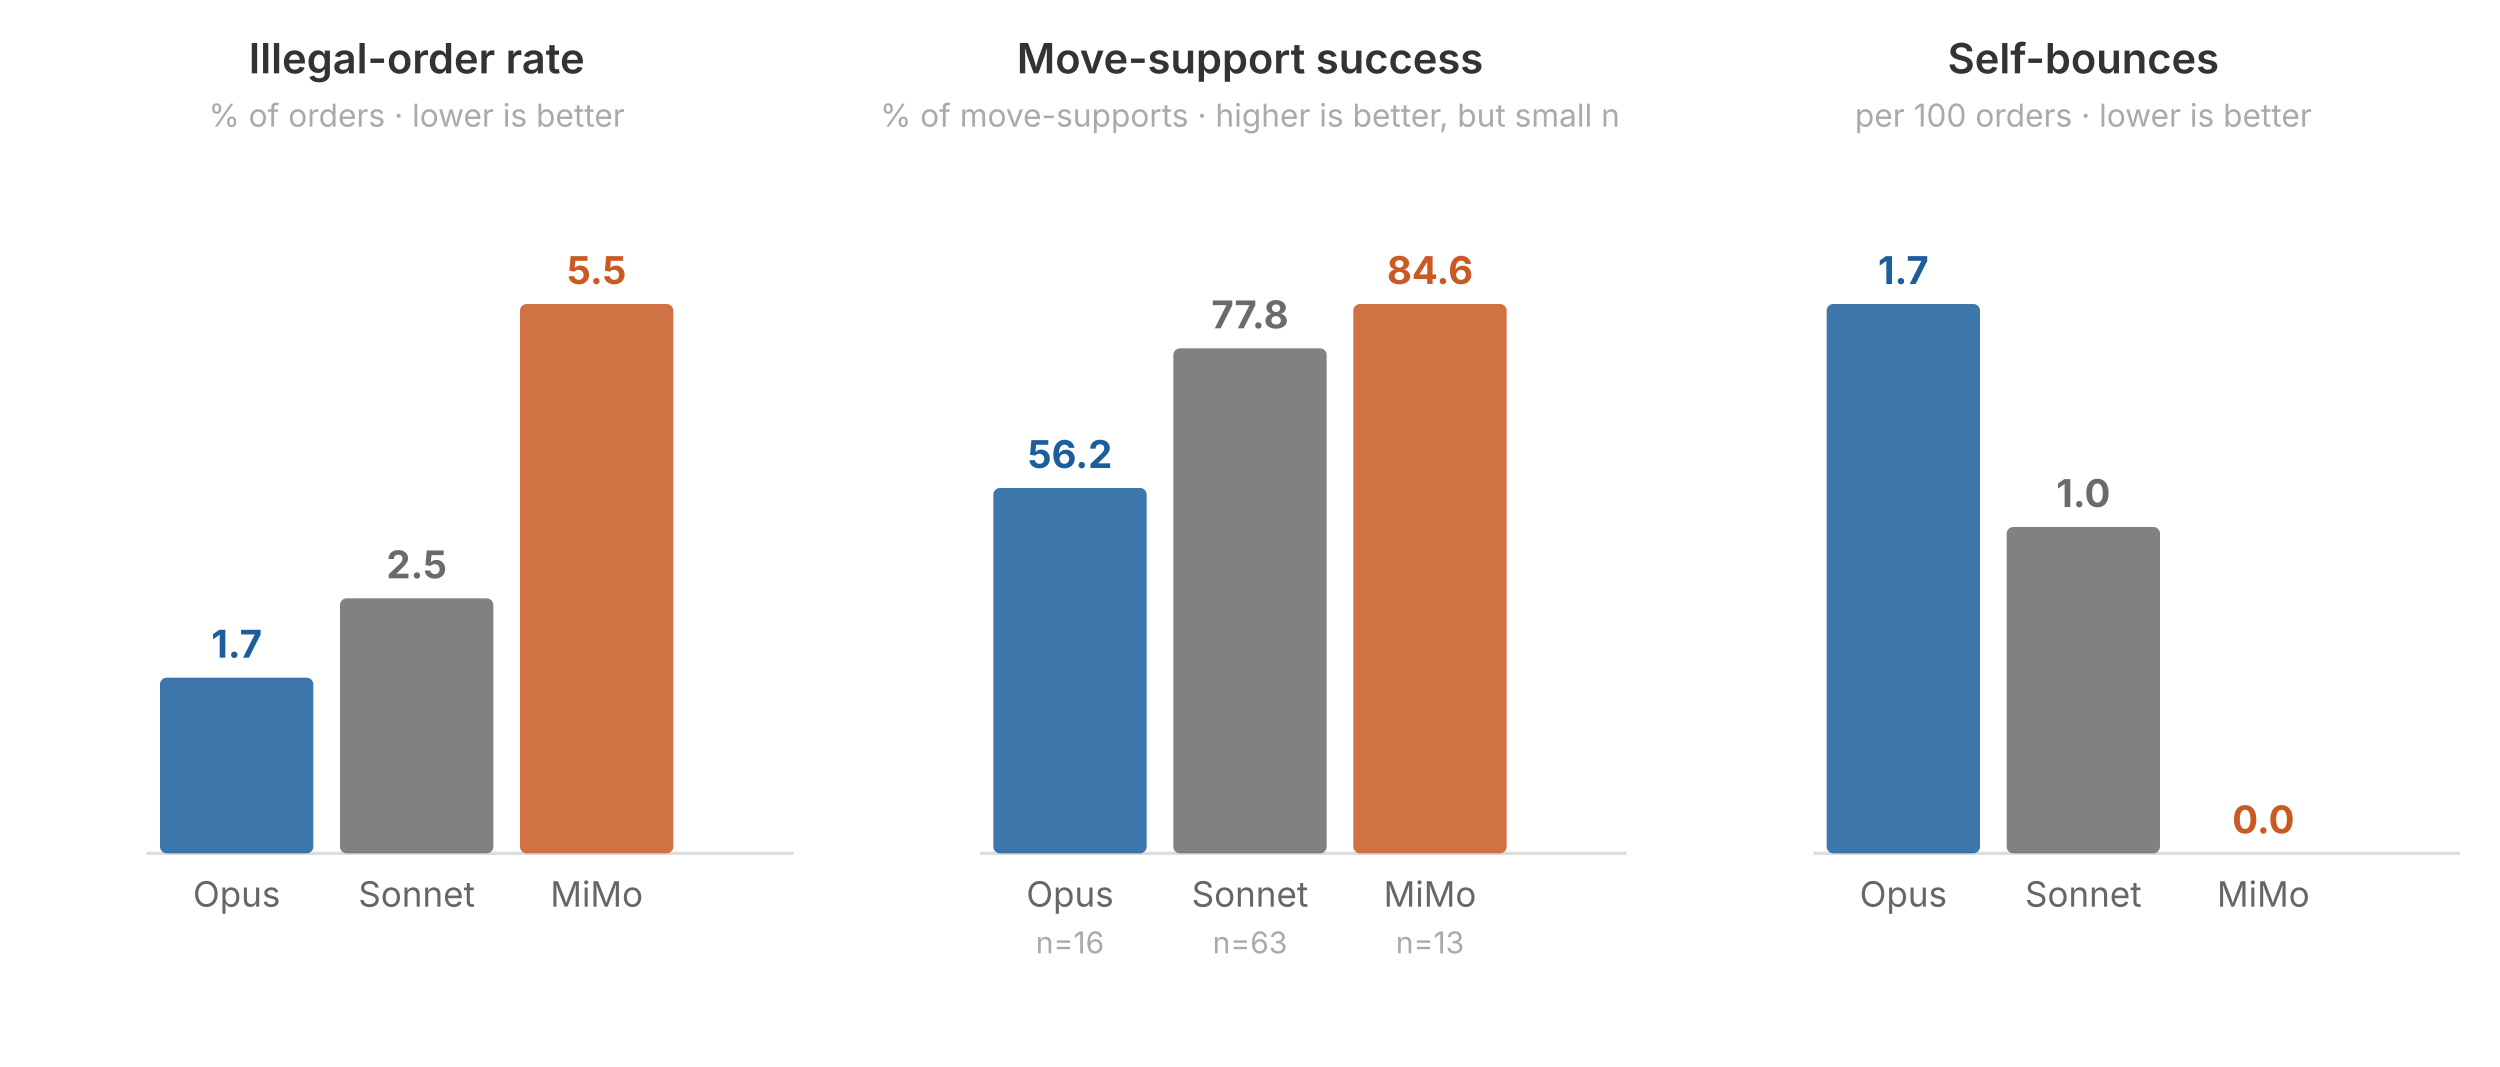
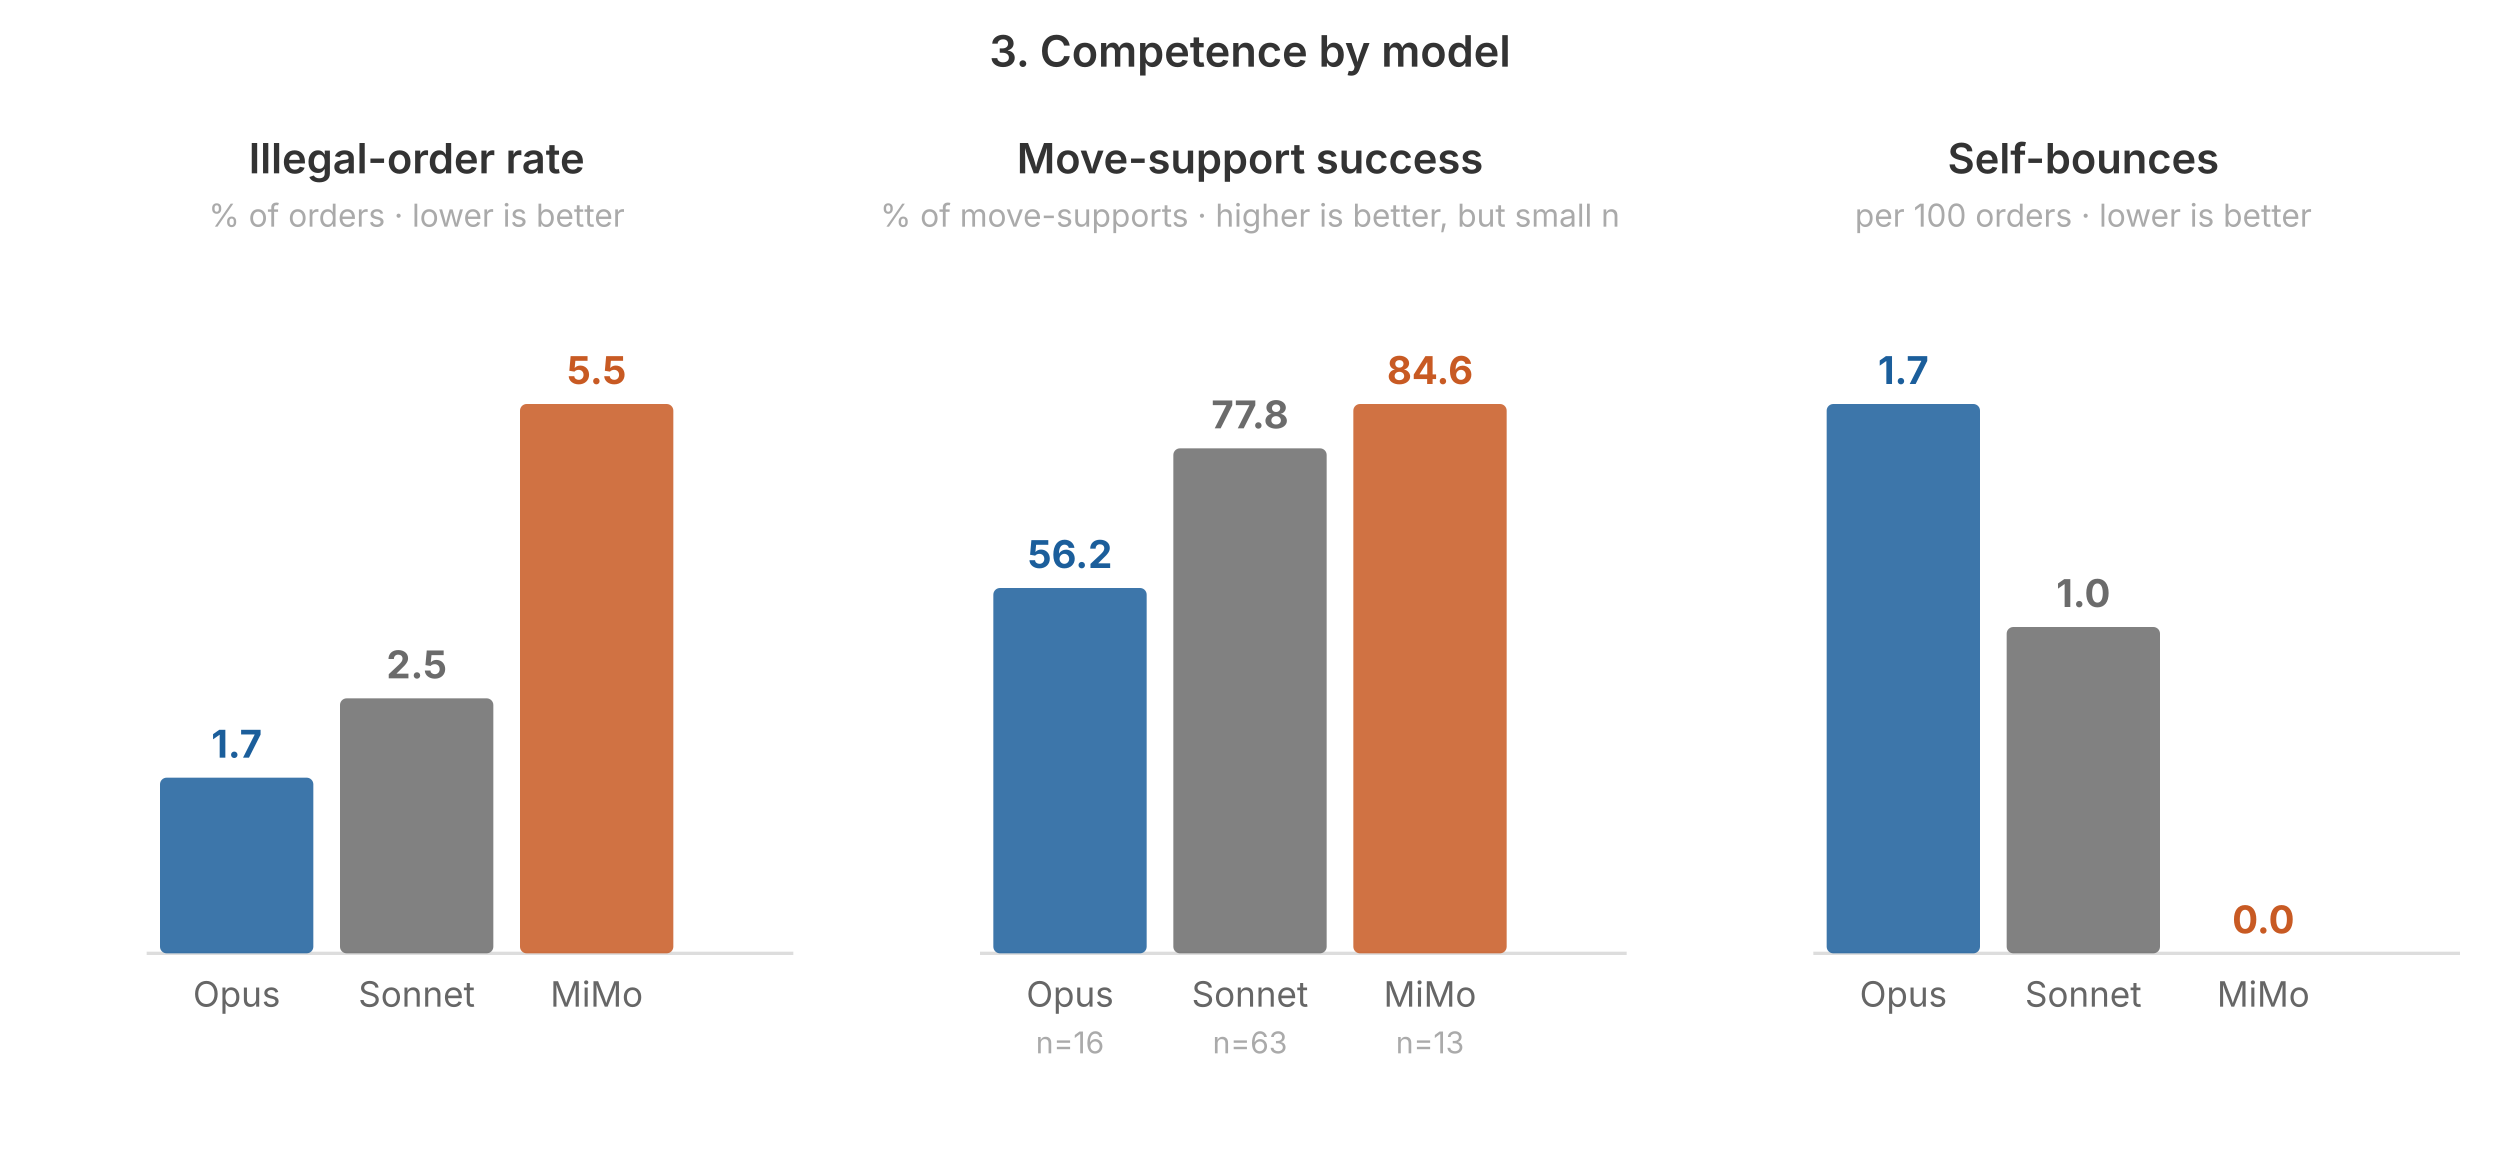
- <svg xmlns="http://www.w3.org/2000/svg" viewBox="0 0 750 320" font-family="-apple-system, system-ui, sans-serif" width="750" height="320">
-   <text x="125" y="22" text-anchor="middle" font-size="12.5" font-weight="600" fill="#333">Illegal-order rate</text>
-   <text x="125" y="38" text-anchor="middle" font-size="9.5" fill="#aaa">% of orders · lower is better</text>
-   <line x1="44" y1="256" x2="238" y2="256" stroke="#ddd" stroke-width="1" />
-   <rect x="48.0" y="203.3" width="46" height="52.7" rx="2" fill="#1b5e9b" fill-opacity="0.85" />
-   <text x="71.0" y="197.3" text-anchor="middle" font-size="11.5" font-weight="700" fill="#1b5e9b">1.7</text>
-   <text x="71.0" y="272.0" text-anchor="middle" font-size="10.5" fill="#666">Opus</text>
-   <rect x="102.0" y="179.5" width="46" height="76.5" rx="2" fill="#6b6b6b" fill-opacity="0.85" />
-   <text x="125.0" y="173.5" text-anchor="middle" font-size="11.5" font-weight="700" fill="#6b6b6b">2.5</text>
-   <text x="125.0" y="272.0" text-anchor="middle" font-size="10.5" fill="#666">Sonnet</text>
-   <rect x="156.0" y="91.2" width="46" height="164.8" rx="2" fill="#c85a23" fill-opacity="0.85" />
-   <text x="179.0" y="85.2" text-anchor="middle" font-size="11.5" font-weight="700" fill="#c85a23">5.5</text>
-   <text x="179.0" y="272.0" text-anchor="middle" font-size="10.5" fill="#666">MiMo</text>
-   <text x="375" y="22" text-anchor="middle" font-size="12.5" font-weight="600" fill="#333">Move-support success</text>
-   <text x="375" y="38" text-anchor="middle" font-size="9.5" fill="#aaa">% of move-supports · higher is better, but small n</text>
-   <line x1="294" y1="256" x2="488" y2="256" stroke="#ddd" stroke-width="1" />
-   <rect x="298.0" y="146.4" width="46" height="109.6" rx="2" fill="#1b5e9b" fill-opacity="0.85" />
-   <text x="321.0" y="140.4" text-anchor="middle" font-size="11.5" font-weight="700" fill="#1b5e9b">56.2</text>
-   <text x="321.0" y="272.0" text-anchor="middle" font-size="10.5" fill="#666">Opus</text>
-   <text x="321.0" y="286.0" text-anchor="middle" font-size="9" fill="#aaa">n=16</text>
-   <rect x="352.0" y="104.5" width="46" height="151.5" rx="2" fill="#6b6b6b" fill-opacity="0.85" />
-   <text x="375.0" y="98.5" text-anchor="middle" font-size="11.5" font-weight="700" fill="#6b6b6b">77.8</text>
-   <text x="375.0" y="272.0" text-anchor="middle" font-size="10.5" fill="#666">Sonnet</text>
-   <text x="375.0" y="286.0" text-anchor="middle" font-size="9" fill="#aaa">n=63</text>
-   <rect x="406.0" y="91.2" width="46" height="164.8" rx="2" fill="#c85a23" fill-opacity="0.85" />
-   <text x="429.0" y="85.2" text-anchor="middle" font-size="11.5" font-weight="700" fill="#c85a23">84.6</text>
-   <text x="429.0" y="272.0" text-anchor="middle" font-size="10.5" fill="#666">MiMo</text>
-   <text x="429.0" y="286.0" text-anchor="middle" font-size="9" fill="#aaa">n=13</text>
-   <text x="625" y="22" text-anchor="middle" font-size="12.5" font-weight="600" fill="#333">Self-bounces</text>
-   <text x="625" y="38" text-anchor="middle" font-size="9.5" fill="#aaa">per 100 orders · lower is better</text>
-   <line x1="544" y1="256" x2="738" y2="256" stroke="#ddd" stroke-width="1" />
-   <rect x="548.0" y="91.2" width="46" height="164.8" rx="2" fill="#1b5e9b" fill-opacity="0.85" />
-   <text x="571.0" y="85.2" text-anchor="middle" font-size="11.5" font-weight="700" fill="#1b5e9b">1.7</text>
-   <text x="571.0" y="272.0" text-anchor="middle" font-size="10.5" fill="#666">Opus</text>
-   <rect x="602.0" y="158.1" width="46" height="97.9" rx="2" fill="#6b6b6b" fill-opacity="0.85" />
-   <text x="625.0" y="152.1" text-anchor="middle" font-size="11.5" font-weight="700" fill="#6b6b6b">1.0</text>
-   <text x="625.0" y="272.0" text-anchor="middle" font-size="10.5" fill="#666">Sonnet</text>
-   <rect x="656.0" y="256.0" width="46" height="0.0" rx="2" fill="#c85a23" fill-opacity="0.85" />
-   <text x="679.0" y="250.0" text-anchor="middle" font-size="11.5" font-weight="700" fill="#c85a23">0.0</text>
-   <text x="679.0" y="272.0" text-anchor="middle" font-size="10.5" fill="#666">MiMo</text>
+ <svg xmlns="http://www.w3.org/2000/svg" viewBox="0 0 750 350" font-family="-apple-system, system-ui, sans-serif" width="750" height="350">
+   <text x="375" y="20" text-anchor="middle" font-size="13" font-weight="600" fill="#333">3. Competence by model</text>
+   <text x="125" y="52" text-anchor="middle" font-size="12.5" font-weight="600" fill="#333">Illegal-order rate</text>
+   <text x="125" y="68" text-anchor="middle" font-size="9.5" fill="#aaa">% of orders · lower is better</text>
+   <line x1="44" y1="286" x2="238" y2="286" stroke="#ddd" stroke-width="1" />
+   <rect x="48.0" y="233.3" width="46" height="52.7" rx="2" fill="#1b5e9b" fill-opacity="0.85" />
+   <text x="71.0" y="227.3" text-anchor="middle" font-size="11.5" font-weight="700" fill="#1b5e9b">1.7</text>
+   <text x="71.0" y="302.0" text-anchor="middle" font-size="10.5" fill="#666">Opus</text>
+   <rect x="102.0" y="209.5" width="46" height="76.5" rx="2" fill="#6b6b6b" fill-opacity="0.85" />
+   <text x="125.0" y="203.5" text-anchor="middle" font-size="11.5" font-weight="700" fill="#6b6b6b">2.5</text>
+   <text x="125.0" y="302.0" text-anchor="middle" font-size="10.5" fill="#666">Sonnet</text>
+   <rect x="156.0" y="121.2" width="46" height="164.8" rx="2" fill="#c85a23" fill-opacity="0.85" />
+   <text x="179.0" y="115.2" text-anchor="middle" font-size="11.5" font-weight="700" fill="#c85a23">5.5</text>
+   <text x="179.0" y="302.0" text-anchor="middle" font-size="10.5" fill="#666">MiMo</text>
+   <text x="375" y="52" text-anchor="middle" font-size="12.5" font-weight="600" fill="#333">Move-support success</text>
+   <text x="375" y="68" text-anchor="middle" font-size="9.5" fill="#aaa">% of move-supports · higher is better, but small n</text>
+   <line x1="294" y1="286" x2="488" y2="286" stroke="#ddd" stroke-width="1" />
+   <rect x="298.0" y="176.4" width="46" height="109.6" rx="2" fill="#1b5e9b" fill-opacity="0.85" />
+   <text x="321.0" y="170.4" text-anchor="middle" font-size="11.5" font-weight="700" fill="#1b5e9b">56.2</text>
+   <text x="321.0" y="302.0" text-anchor="middle" font-size="10.5" fill="#666">Opus</text>
+   <text x="321.0" y="316.0" text-anchor="middle" font-size="9" fill="#aaa">n=16</text>
+   <rect x="352.0" y="134.5" width="46" height="151.5" rx="2" fill="#6b6b6b" fill-opacity="0.85" />
+   <text x="375.0" y="128.5" text-anchor="middle" font-size="11.5" font-weight="700" fill="#6b6b6b">77.8</text>
+   <text x="375.0" y="302.0" text-anchor="middle" font-size="10.5" fill="#666">Sonnet</text>
+   <text x="375.0" y="316.0" text-anchor="middle" font-size="9" fill="#aaa">n=63</text>
+   <rect x="406.0" y="121.2" width="46" height="164.8" rx="2" fill="#c85a23" fill-opacity="0.85" />
+   <text x="429.0" y="115.2" text-anchor="middle" font-size="11.5" font-weight="700" fill="#c85a23">84.6</text>
+   <text x="429.0" y="302.0" text-anchor="middle" font-size="10.5" fill="#666">MiMo</text>
+   <text x="429.0" y="316.0" text-anchor="middle" font-size="9" fill="#aaa">n=13</text>
+   <text x="625" y="52" text-anchor="middle" font-size="12.5" font-weight="600" fill="#333">Self-bounces</text>
+   <text x="625" y="68" text-anchor="middle" font-size="9.5" fill="#aaa">per 100 orders · lower is better</text>
+   <line x1="544" y1="286" x2="738" y2="286" stroke="#ddd" stroke-width="1" />
+   <rect x="548.0" y="121.2" width="46" height="164.8" rx="2" fill="#1b5e9b" fill-opacity="0.85" />
+   <text x="571.0" y="115.2" text-anchor="middle" font-size="11.5" font-weight="700" fill="#1b5e9b">1.7</text>
+   <text x="571.0" y="302.0" text-anchor="middle" font-size="10.5" fill="#666">Opus</text>
+   <rect x="602.0" y="188.1" width="46" height="97.9" rx="2" fill="#6b6b6b" fill-opacity="0.85" />
+   <text x="625.0" y="182.1" text-anchor="middle" font-size="11.5" font-weight="700" fill="#6b6b6b">1.0</text>
+   <text x="625.0" y="302.0" text-anchor="middle" font-size="10.5" fill="#666">Sonnet</text>
+   <rect x="656.0" y="286.0" width="46" height="0.0" rx="2" fill="#c85a23" fill-opacity="0.85" />
+   <text x="679.0" y="280.0" text-anchor="middle" font-size="11.5" font-weight="700" fill="#c85a23">0.0</text>
+   <text x="679.0" y="302.0" text-anchor="middle" font-size="10.5" fill="#666">MiMo</text>
</svg>
